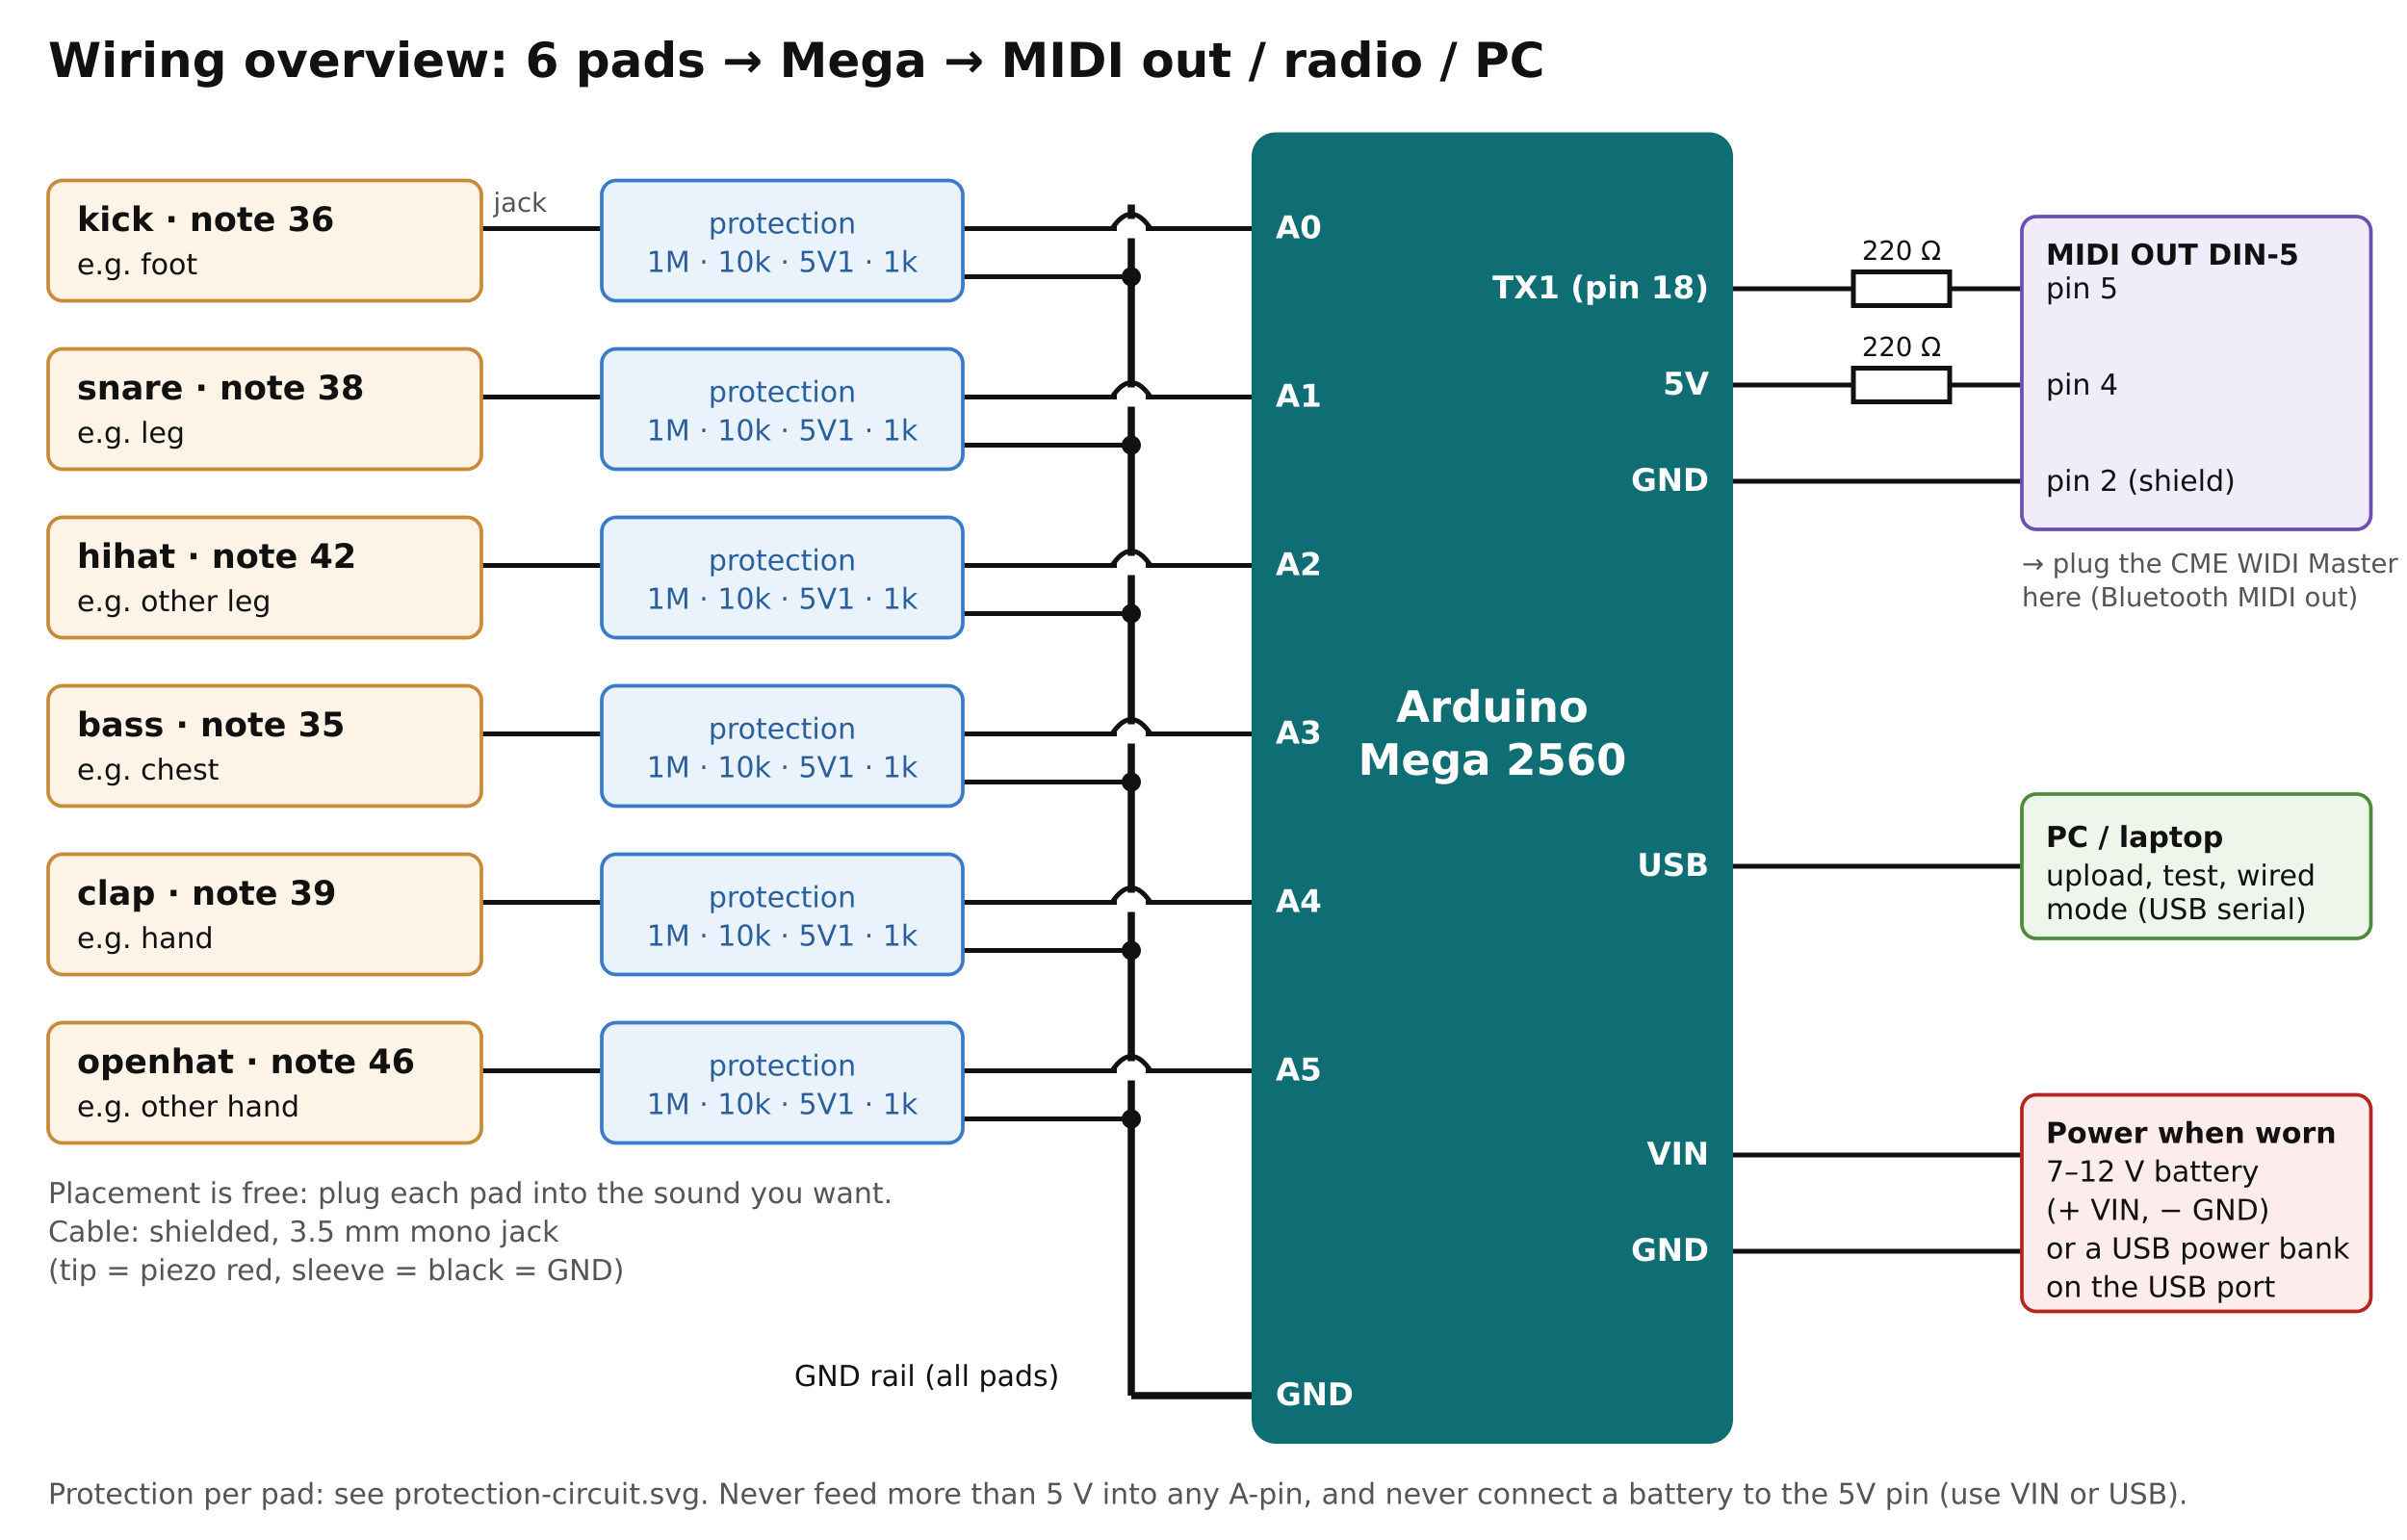
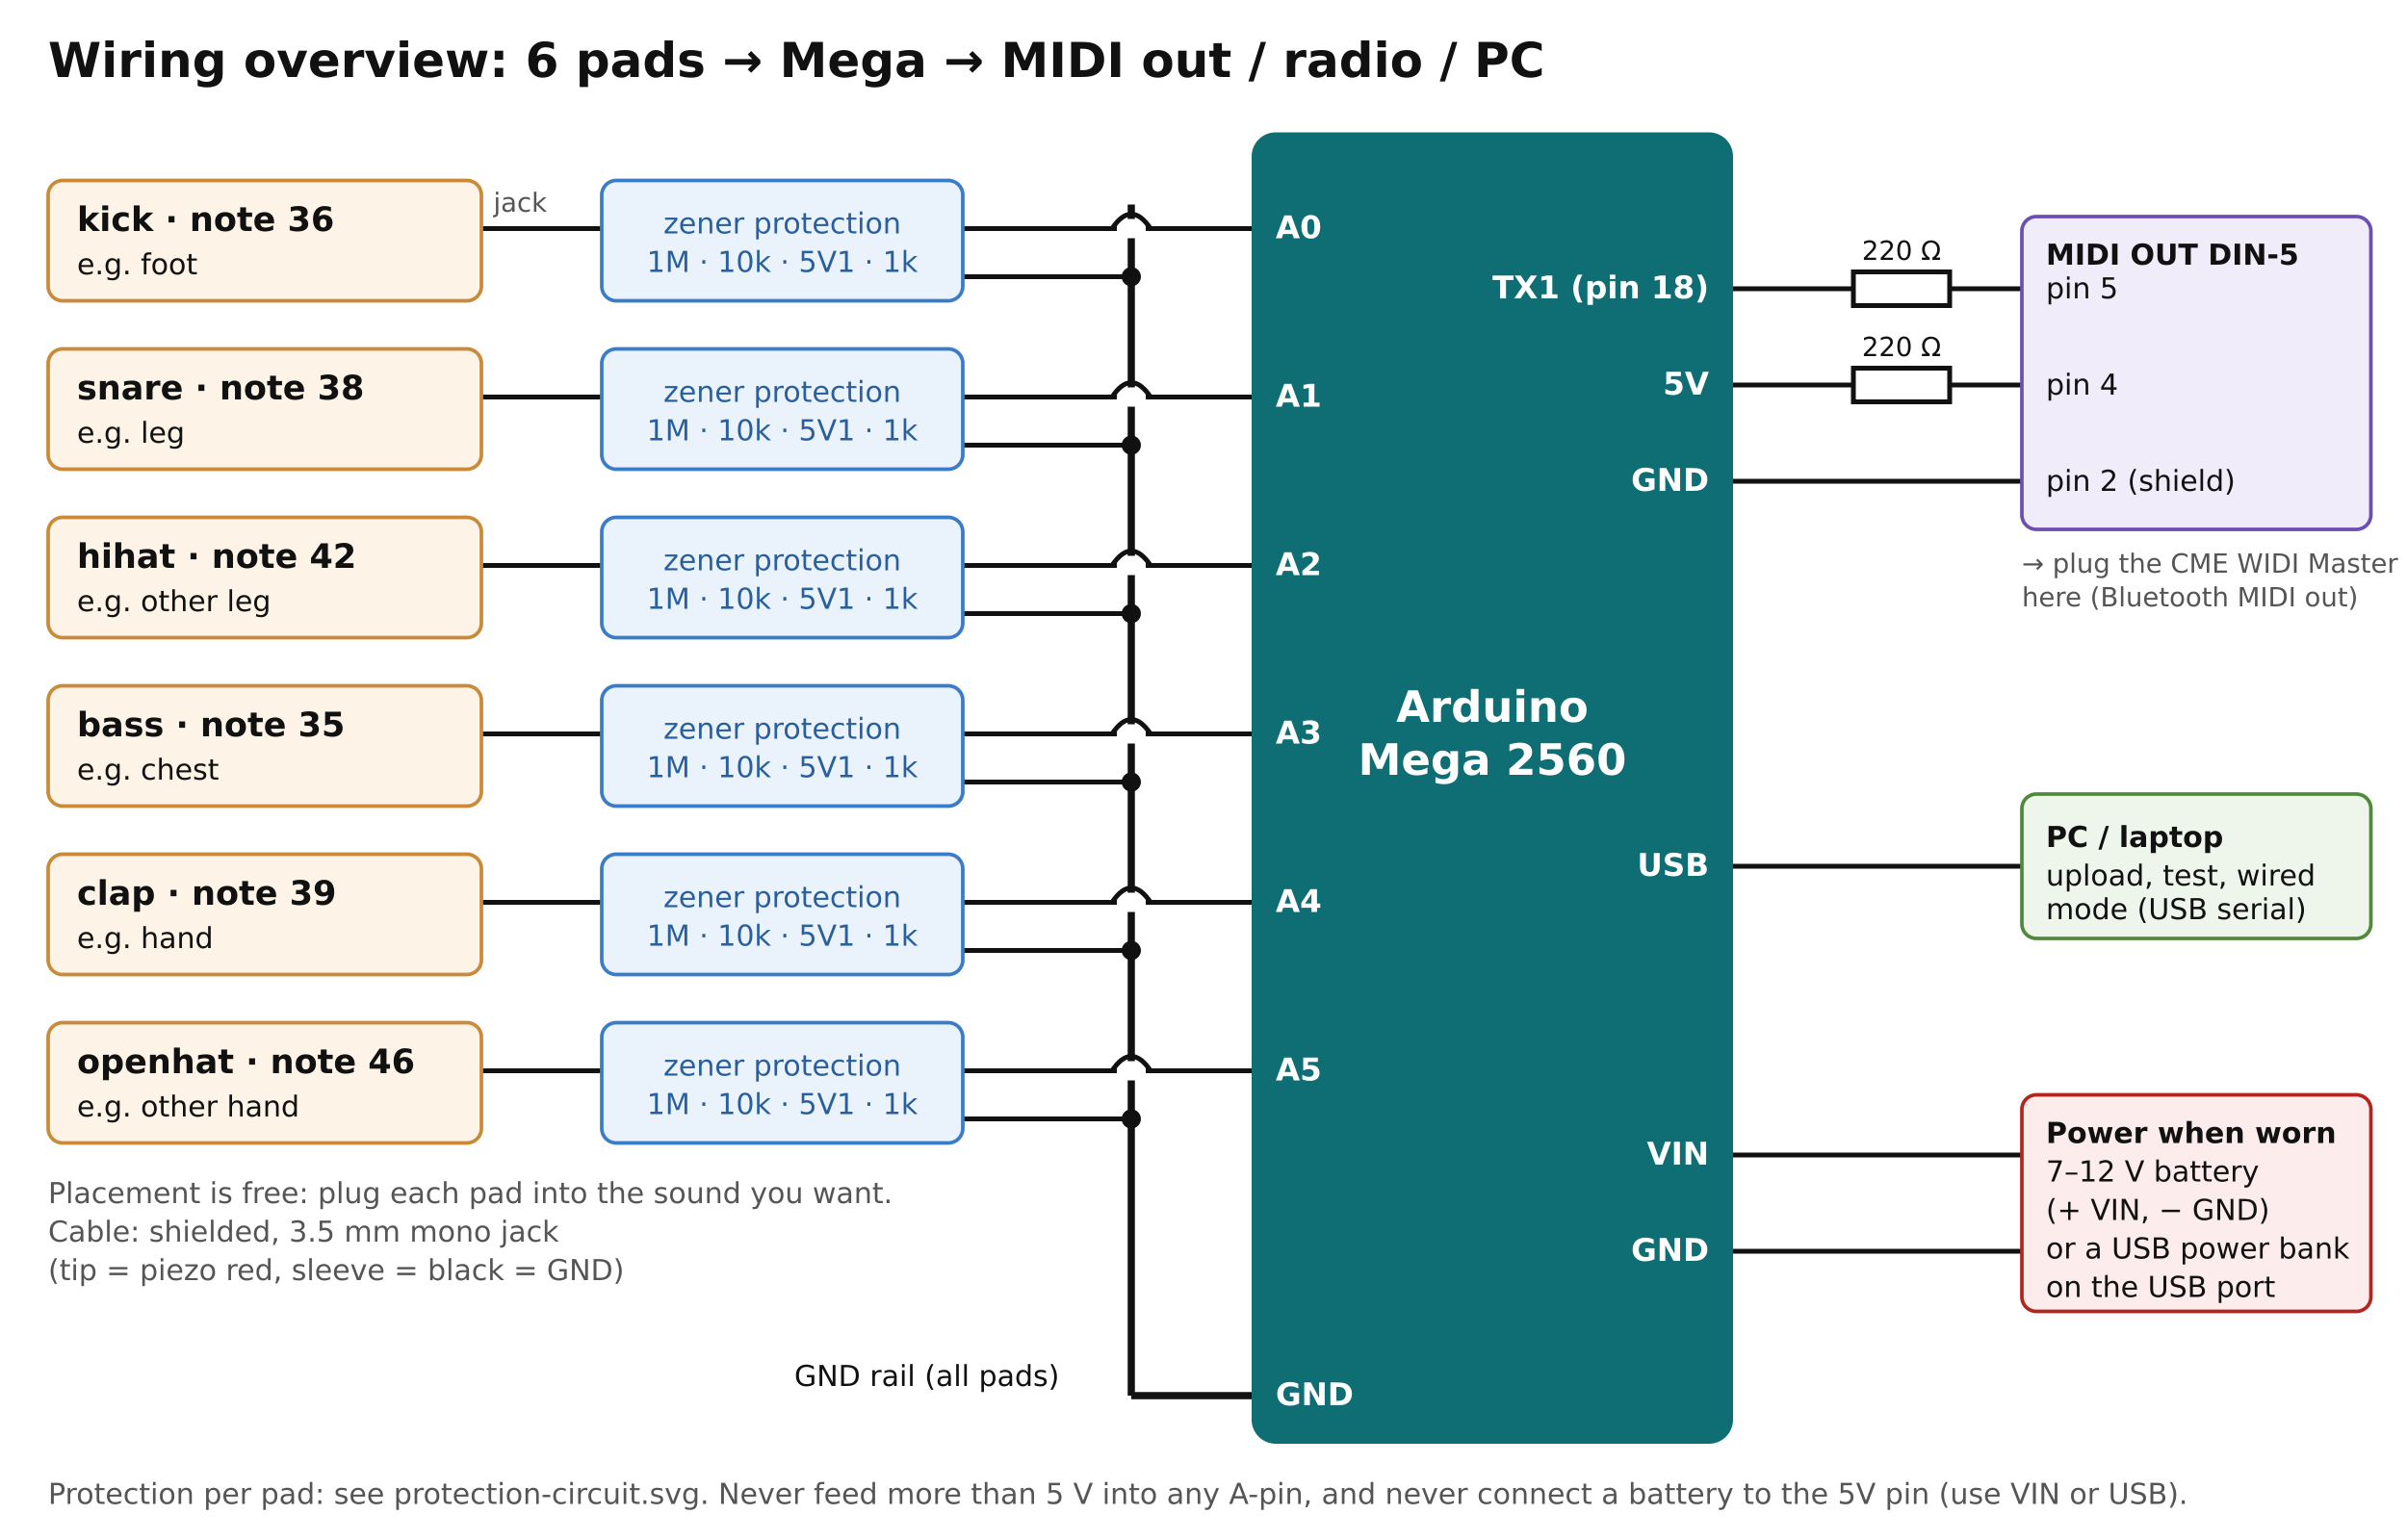
<svg xmlns="http://www.w3.org/2000/svg" viewBox="0 0 1000 640" width="1000" height="640" font-family="DejaVu Sans, Arial, sans-serif">
  <rect width="1000" height="640" fill="#ffffff" />
  <text x="20" y="32" font-size="20" font-weight="bold" fill="#111">Wiring overview: 6 pads → Mega → MIDI out / radio / PC</text>
  <g stroke="#111" stroke-width="2" fill="none">
    <line x1="200" y1="95" x2="250" y2="95" />
    <line x1="400" y1="95" x2="520" y2="95" />
    <line x1="200" y1="165" x2="250" y2="165" />
    <line x1="400" y1="165" x2="520" y2="165" />
    <line x1="200" y1="235" x2="250" y2="235" />
    <line x1="400" y1="235" x2="520" y2="235" />
    <line x1="200" y1="305" x2="250" y2="305" />
    <line x1="400" y1="305" x2="520" y2="305" />
    <line x1="200" y1="375" x2="250" y2="375" />
    <line x1="400" y1="375" x2="520" y2="375" />
    <line x1="200" y1="445" x2="250" y2="445" />
    <line x1="400" y1="445" x2="520" y2="445" />
  </g>
  <g stroke-width="3" fill="none">
    <line x1="470" y1="85" x2="470" y2="580" stroke="#111" />
    <line x1="470" y1="580" x2="520" y2="580" stroke="#111" />
  </g>
  <g stroke-width="2">
    <line x1="400" y1="115" x2="470" y2="115" stroke="#111" />
    <line x1="400" y1="185" x2="470" y2="185" stroke="#111" />
    <line x1="400" y1="255" x2="470" y2="255" stroke="#111" />
    <line x1="400" y1="325" x2="470" y2="325" stroke="#111" />
    <line x1="400" y1="395" x2="470" y2="395" stroke="#111" />
    <line x1="400" y1="465" x2="470" y2="465" stroke="#111" />
  </g>
  <g fill="#111">
    <circle cx="470" cy="115" r="4" />
    <circle cx="470" cy="185" r="4" />
    <circle cx="470" cy="255" r="4" />
    <circle cx="470" cy="325" r="4" />
    <circle cx="470" cy="395" r="4" />
    <circle cx="470" cy="465" r="4" />
  </g>
  <g fill="#fff" stroke="none">
    <rect x="464" y="91" width="12" height="8" />
    <rect x="464" y="161" width="12" height="8" />
    <rect x="464" y="231" width="12" height="8" />
    <rect x="464" y="301" width="12" height="8" />
    <rect x="464" y="371" width="12" height="8" />
    <rect x="464" y="441" width="12" height="8" />
  </g>
  <g stroke="#111" stroke-width="2" fill="none">
    <path d="M462 95 q8 -12 16 0" />
    <path d="M462 165 q8 -12 16 0" />
    <path d="M462 235 q8 -12 16 0" />
    <path d="M462 305 q8 -12 16 0" />
    <path d="M462 375 q8 -12 16 0" />
    <path d="M462 445 q8 -12 16 0" />
  </g>
  <g font-size="14">
    <g fill="#fdf3e6" stroke="#c98a3a" stroke-width="1.5">
      <rect x="20" y="75" width="180" height="50" rx="6" />
      <rect x="20" y="145" width="180" height="50" rx="6" />
      <rect x="20" y="215" width="180" height="50" rx="6" />
      <rect x="20" y="285" width="180" height="50" rx="6" />
      <rect x="20" y="355" width="180" height="50" rx="6" />
      <rect x="20" y="425" width="180" height="50" rx="6" />
    </g>
    <g fill="#111">
      <text x="32" y="96" font-weight="bold">kick · note 36</text>
      <text x="32" y="114" font-size="12">e.g. foot</text>
      <text x="32" y="166" font-weight="bold">snare · note 38</text>
      <text x="32" y="184" font-size="12">e.g. leg</text>
      <text x="32" y="236" font-weight="bold">hihat · note 42</text>
      <text x="32" y="254" font-size="12">e.g. other leg</text>
      <text x="32" y="306" font-weight="bold">bass · note 35</text>
      <text x="32" y="324" font-size="12">e.g. chest</text>
      <text x="32" y="376" font-weight="bold">clap · note 39</text>
      <text x="32" y="394" font-size="12">e.g. hand</text>
      <text x="32" y="446" font-weight="bold">openhat · note 46</text>
      <text x="32" y="464" font-size="12">e.g. other hand</text>
    </g>
    <g fill="#eaf3fb" stroke="#3a7cc9" stroke-width="1.5">
      <rect x="250" y="75" width="150" height="50" rx="6" />
      <rect x="250" y="145" width="150" height="50" rx="6" />
      <rect x="250" y="215" width="150" height="50" rx="6" />
      <rect x="250" y="285" width="150" height="50" rx="6" />
      <rect x="250" y="355" width="150" height="50" rx="6" />
      <rect x="250" y="425" width="150" height="50" rx="6" />
    </g>
    <g fill="#2a5f9e" font-size="12" text-anchor="middle">
-       <text x="325" y="97">protection</text>
+       <text x="325" y="97">zener protection</text>
      <text x="325" y="113">1M · 10k · 5V1 · 1k</text>
-       <text x="325" y="167">protection</text>
+       <text x="325" y="167">zener protection</text>
      <text x="325" y="183">1M · 10k · 5V1 · 1k</text>
-       <text x="325" y="237">protection</text>
+       <text x="325" y="237">zener protection</text>
      <text x="325" y="253">1M · 10k · 5V1 · 1k</text>
-       <text x="325" y="307">protection</text>
+       <text x="325" y="307">zener protection</text>
      <text x="325" y="323">1M · 10k · 5V1 · 1k</text>
-       <text x="325" y="377">protection</text>
+       <text x="325" y="377">zener protection</text>
      <text x="325" y="393">1M · 10k · 5V1 · 1k</text>
-       <text x="325" y="447">protection</text>
+       <text x="325" y="447">zener protection</text>
      <text x="325" y="463">1M · 10k · 5V1 · 1k</text>
    </g>
    <text x="205" y="88" font-size="11" fill="#555">jack</text>
    <text x="20" y="500" font-size="12" fill="#555">Placement is free: plug each pad into the sound you want.</text>
    <text x="20" y="516" font-size="12" fill="#555">Cable: shielded, 3.5 mm mono jack</text>
    <text x="20" y="532" font-size="12" fill="#555">(tip = piezo red, sleeve = black = GND)</text>
    <text x="330" y="576" font-size="12" fill="#111">GND rail (all pads)</text>
  </g>
  <rect x="520" y="55" width="200" height="545" rx="10" fill="#0f6e74" />
  <text x="620" y="300" font-size="18" font-weight="bold" fill="#fff" text-anchor="middle">Arduino</text>
  <text x="620" y="322" font-size="18" font-weight="bold" fill="#fff" text-anchor="middle">Mega 2560</text>
  <g fill="#fff" font-size="13" font-weight="bold">
    <text x="530" y="99">A0</text>
    <text x="530" y="169">A1</text>
    <text x="530" y="239">A2</text>
    <text x="530" y="309">A3</text>
    <text x="530" y="379">A4</text>
    <text x="530" y="449">A5</text>
    <text x="530" y="584">GND</text>
    <text x="710" y="124" text-anchor="end">TX1 (pin 18)</text>
    <text x="710" y="164" text-anchor="end">5V</text>
    <text x="710" y="204" text-anchor="end">GND</text>
    <text x="710" y="364" text-anchor="end">USB</text>
    <text x="710" y="484" text-anchor="end">VIN</text>
    <text x="710" y="524" text-anchor="end">GND</text>
  </g>
  <g stroke="#111" stroke-width="2" fill="none">
    <line x1="720" y1="120" x2="770" y2="120" />
    <rect x="770" y="113" width="40" height="14" fill="#fff" />
    <line x1="810" y1="120" x2="840" y2="120" />
    <line x1="720" y1="160" x2="770" y2="160" />
    <rect x="770" y="153" width="40" height="14" fill="#fff" />
    <line x1="810" y1="160" x2="840" y2="160" />
    <line x1="720" y1="200" x2="840" y2="200" />
    <line x1="720" y1="360" x2="840" y2="360" />
    <line x1="720" y1="480" x2="840" y2="480" />
    <line x1="720" y1="520" x2="840" y2="520" />
  </g>
  <g font-size="11" fill="#111" text-anchor="middle">
    <text x="790" y="108">220 Ω</text>
    <text x="790" y="148">220 Ω</text>
  </g>
  <rect x="840" y="90" width="145" height="130" rx="6" fill="#f1ecfa" stroke="#6b4fb3" stroke-width="1.5" />
  <g font-size="12" fill="#111">
    <text x="850" y="110" font-weight="bold">MIDI OUT DIN-5</text>
    <text x="850" y="124">pin 5</text>
    <text x="850" y="164">pin 4</text>
    <text x="850" y="204">pin 2 (shield)</text>
    <text x="840" y="238" font-size="11" fill="#555">→ plug the CME WIDI Master</text>
    <text x="840" y="252" font-size="11" fill="#555">here (Bluetooth MIDI out)</text>
  </g>
  <rect x="840" y="330" width="145" height="60" rx="6" fill="#eef5ea" stroke="#4f8a3a" stroke-width="1.5" />
  <g font-size="12" fill="#111">
    <text x="850" y="352" font-weight="bold">PC / laptop</text>
    <text x="850" y="368">upload, test, wired</text>
    <text x="850" y="382">mode (USB serial)</text>
  </g>
  <rect x="840" y="455" width="145" height="90" rx="6" fill="#fdecec" stroke="#b3261e" stroke-width="1.5" />
  <g font-size="12" fill="#111">
    <text x="850" y="475" font-weight="bold">Power when worn</text>
    <text x="850" y="491">7–12 V battery</text>
    <text x="850" y="507">(+ VIN, − GND)</text>
    <text x="850" y="523">or a USB power bank</text>
    <text x="850" y="539">on the USB port</text>
  </g>
  <text x="20" y="625" font-size="12" fill="#555">Protection per pad: see protection-circuit.svg. Never feed more than 5 V into any A-pin, and never connect a battery to the 5V pin (use VIN or USB).</text>
</svg>
